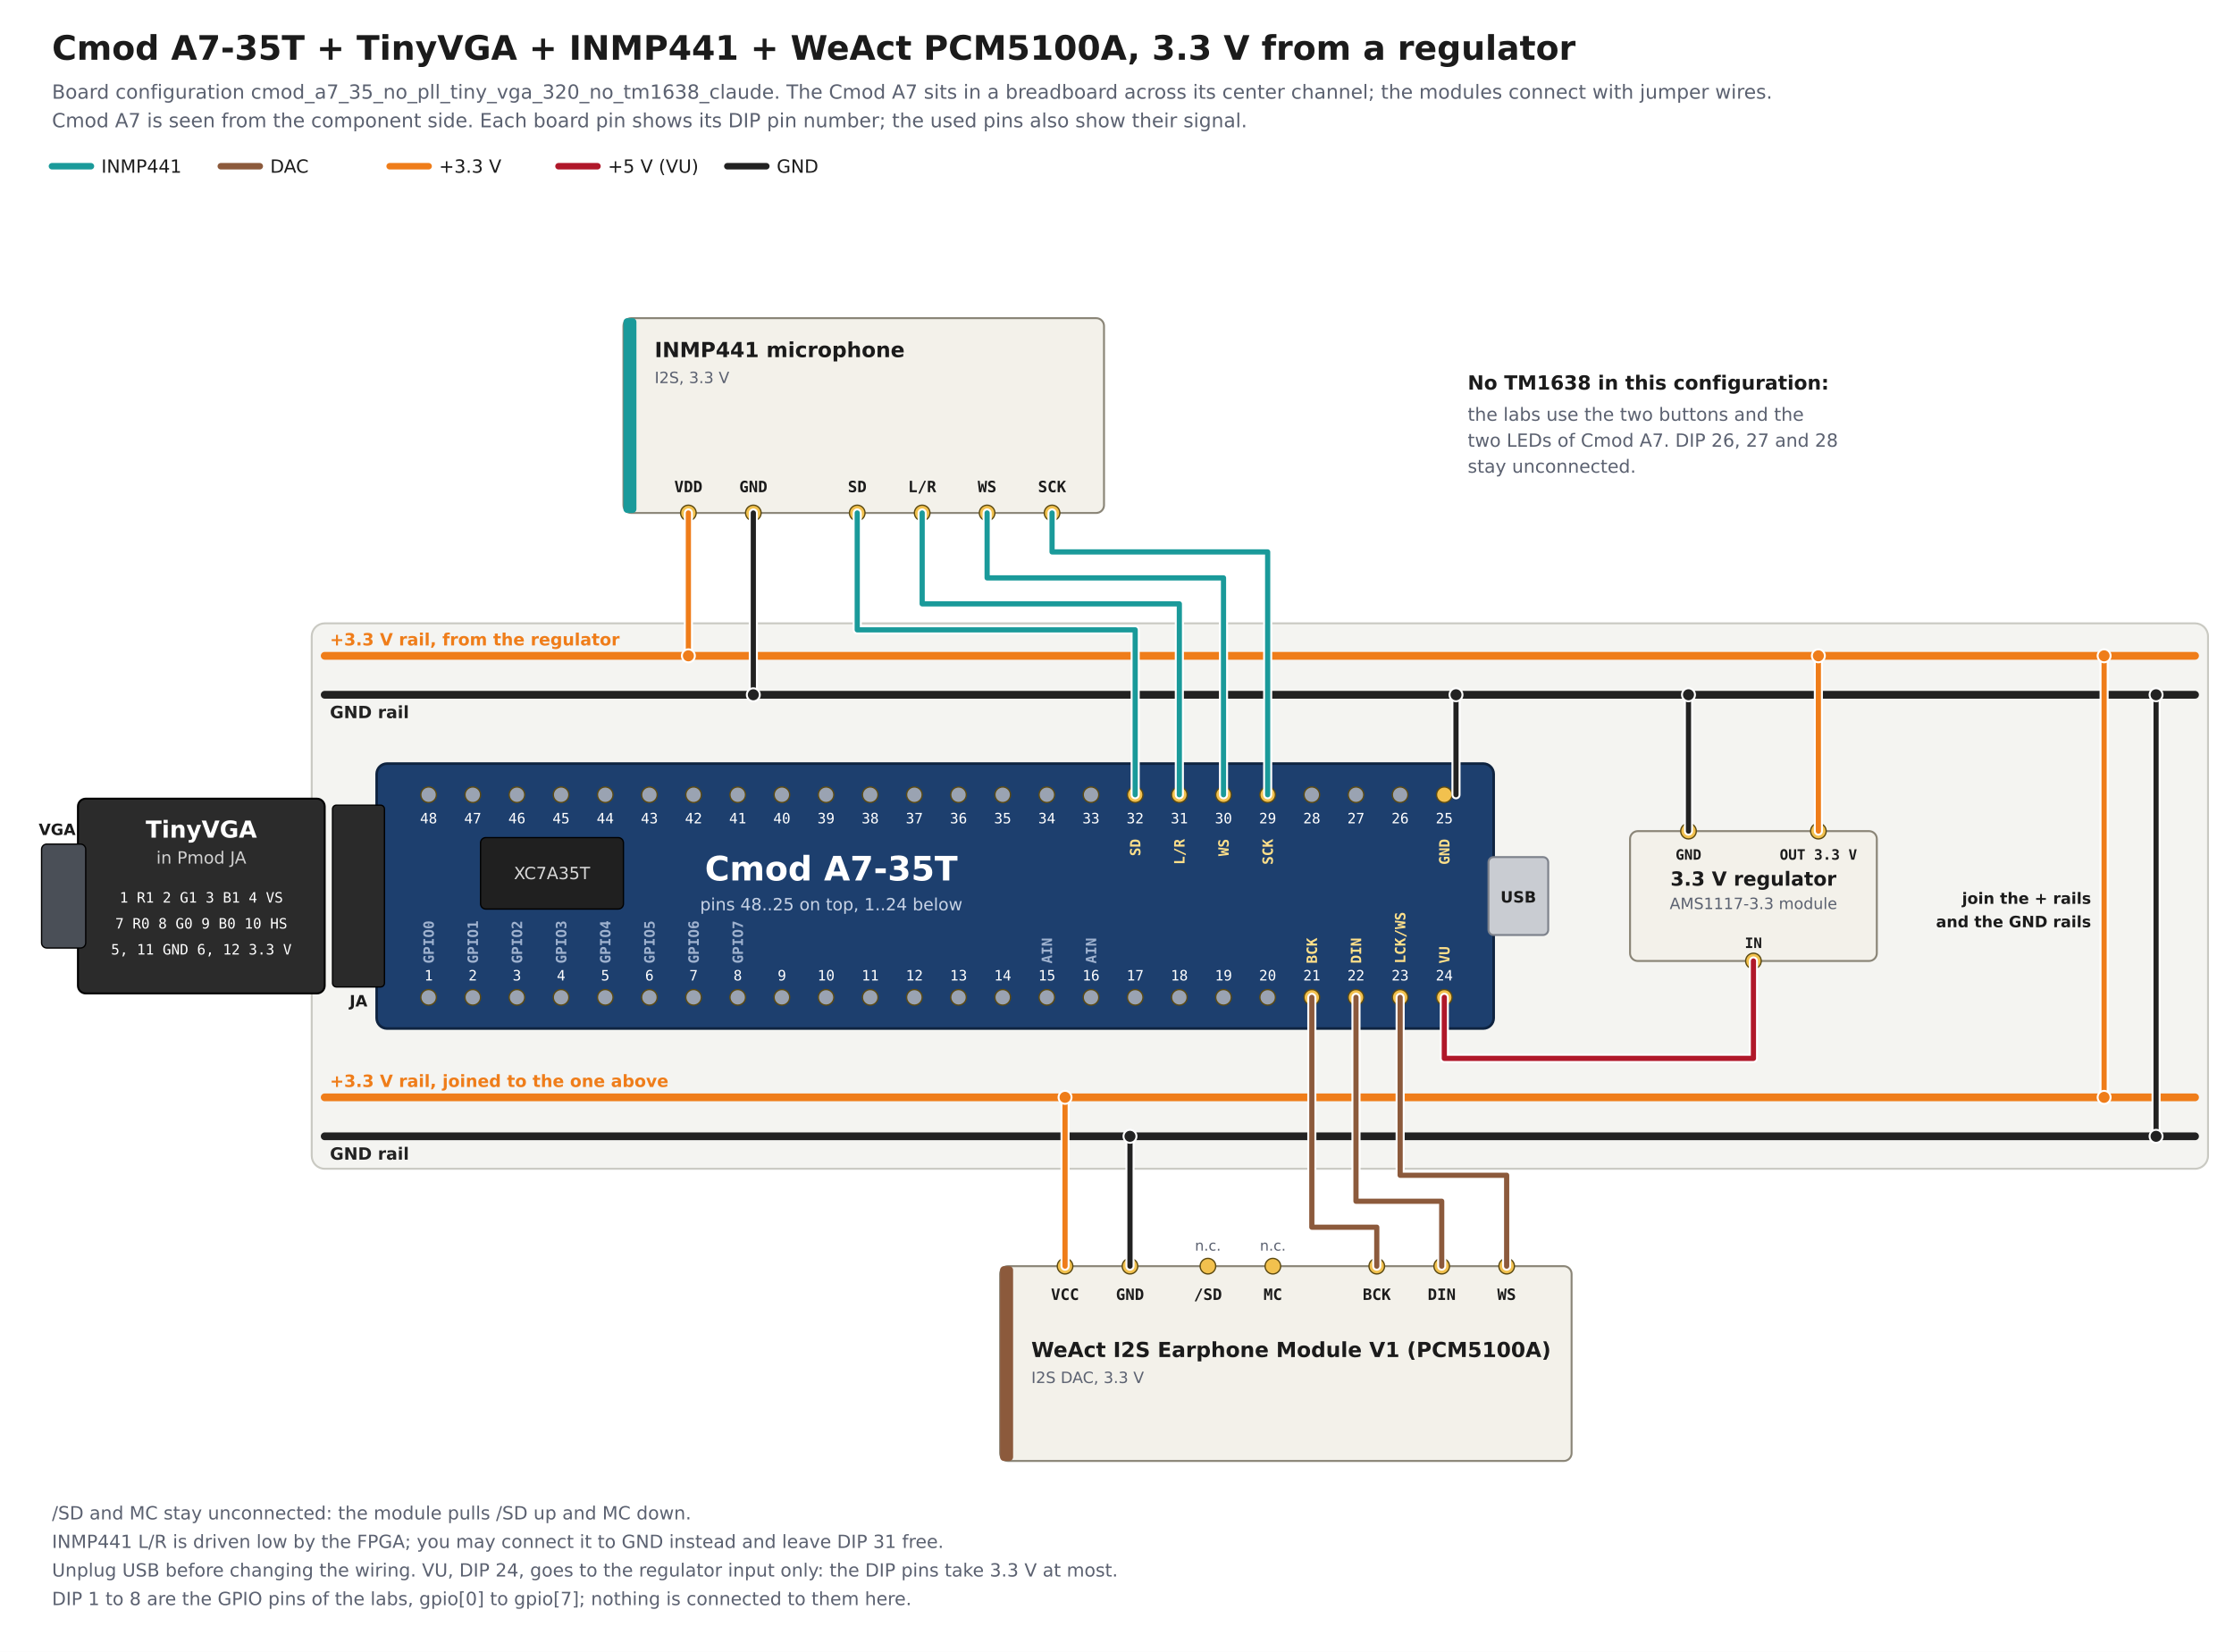
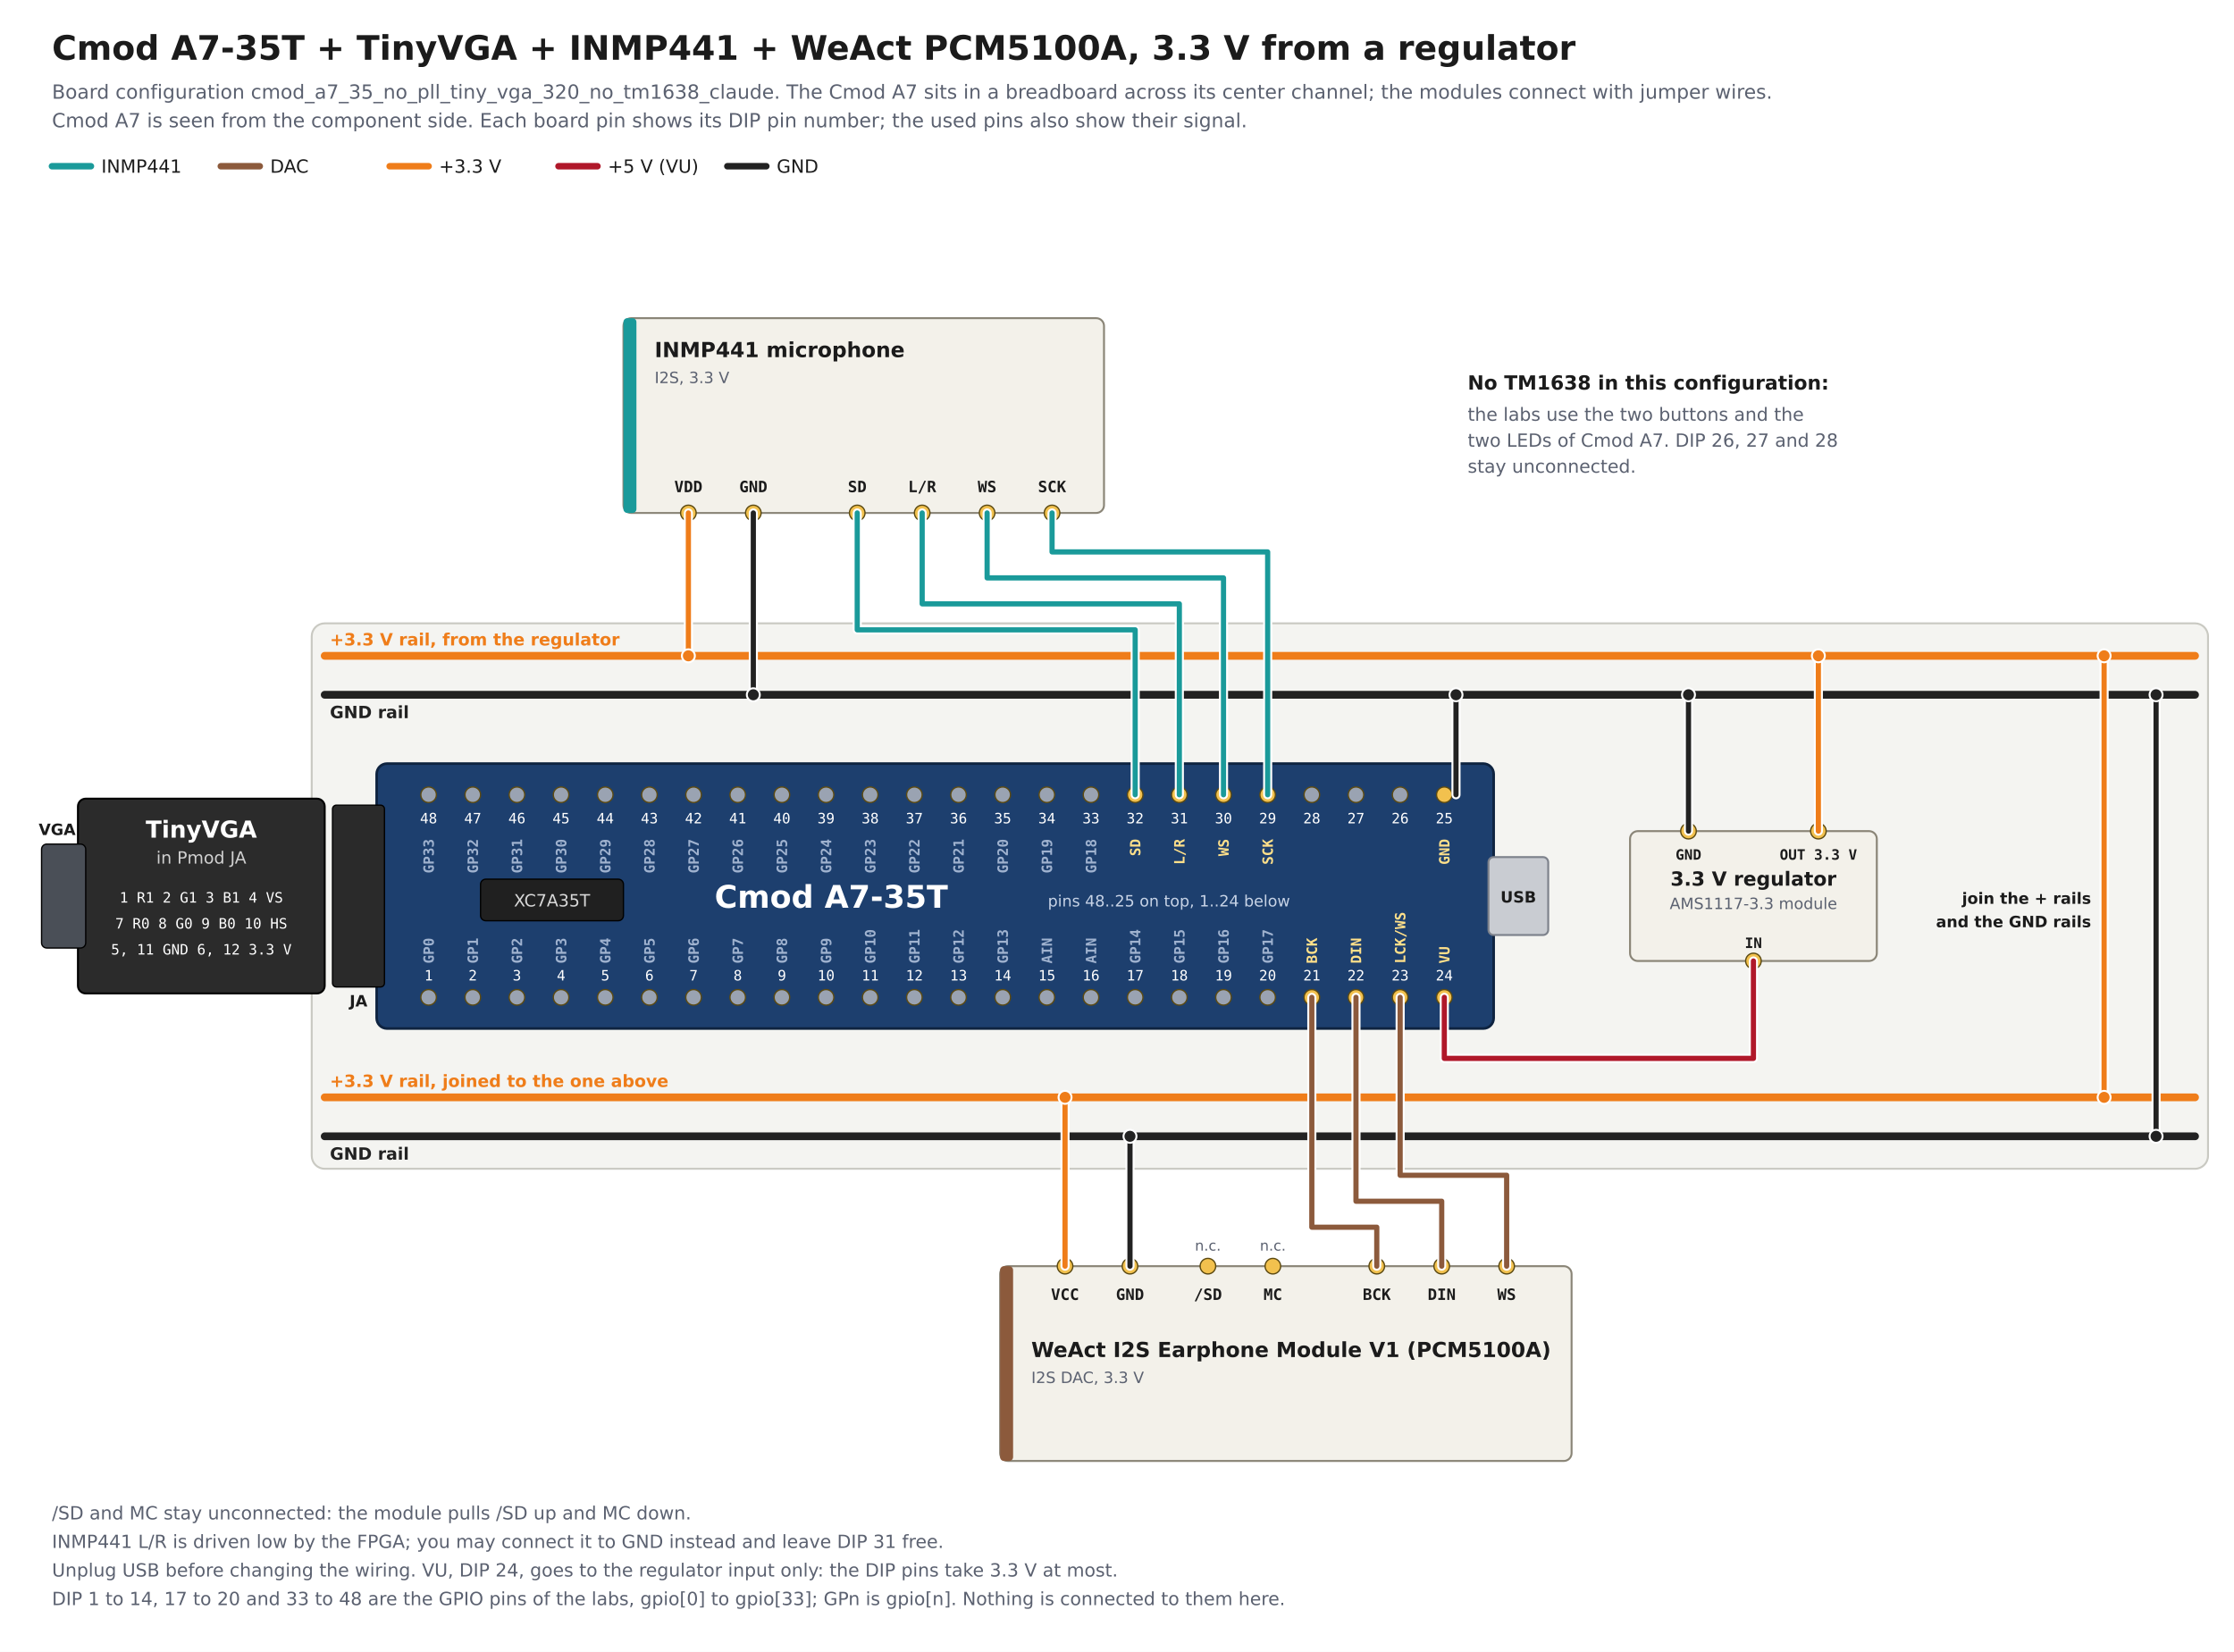
<svg xmlns="http://www.w3.org/2000/svg" width="1720" height="1272" viewBox="0 0 1720 1272">
  <rect width="1720" height="1272" fill="#ffffff" />
  <text x="40" y="46" font-family="DejaVu Sans, Liberation Sans, Arial, sans-serif" font-size="26" font-weight="bold" fill="#1b1b1b" text-anchor="start">Cmod A7-35T + TinyVGA + INMP441 + WeAct PCM5100A, 3.3 V from a regulator</text>
  <text x="40" y="76" font-family="DejaVu Sans, Liberation Sans, Arial, sans-serif" font-size="15" font-weight="normal" fill="#5b6170" text-anchor="start">Board configuration cmod_a7_35_no_pll_tiny_vga_320_no_tm1638_claude. The Cmod A7 sits in a breadboard across its center channel; the modules connect with jumper wires.</text>
  <text x="40" y="98" font-family="DejaVu Sans, Liberation Sans, Arial, sans-serif" font-size="15" font-weight="normal" fill="#5b6170" text-anchor="start">Cmod A7 is seen from the component side. Each board pin shows its DIP pin number; the used pins also show their signal.</text>
  <line x1="40" y1="128" x2="70" y2="128" stroke="#1a9a9a" stroke-width="5" stroke-linecap="round" />
  <text x="78" y="133" font-family="DejaVu Sans, Liberation Sans, Arial, sans-serif" font-size="14" font-weight="normal" fill="#1b1b1b" text-anchor="start">INMP441</text>
  <line x1="170" y1="128" x2="200" y2="128" stroke="#8c5a3c" stroke-width="5" stroke-linecap="round" />
  <text x="208" y="133" font-family="DejaVu Sans, Liberation Sans, Arial, sans-serif" font-size="14" font-weight="normal" fill="#1b1b1b" text-anchor="start">DAC</text>
  <line x1="300" y1="128" x2="330" y2="128" stroke="#ef7d1a" stroke-width="5" stroke-linecap="round" />
  <text x="338" y="133" font-family="DejaVu Sans, Liberation Sans, Arial, sans-serif" font-size="14" font-weight="normal" fill="#1b1b1b" text-anchor="start">+3.3 V</text>
  <line x1="430" y1="128" x2="460" y2="128" stroke="#b0182a" stroke-width="5" stroke-linecap="round" />
  <text x="468" y="133" font-family="DejaVu Sans, Liberation Sans, Arial, sans-serif" font-size="14" font-weight="normal" fill="#1b1b1b" text-anchor="start">+5 V (VU)</text>
  <line x1="560" y1="128" x2="590" y2="128" stroke="#222222" stroke-width="5" stroke-linecap="round" />
  <text x="598" y="133" font-family="DejaVu Sans, Liberation Sans, Arial, sans-serif" font-size="14" font-weight="normal" fill="#1b1b1b" text-anchor="start">GND</text>
  <g transform="translate(0 0)">
    <rect x="240" y="480" width="1460" height="420" rx="10" fill="#f4f4f1" stroke="#c9c9c2" stroke-width="1.5" />
    <text x="254" y="497" font-family="DejaVu Sans, Liberation Sans, Arial, sans-serif" font-size="13" font-weight="bold" fill="#ef7d1a" text-anchor="start">+3.3 V rail, from the regulator</text>
    <text x="254" y="553" font-family="DejaVu Sans, Liberation Sans, Arial, sans-serif" font-size="13" font-weight="bold" fill="#222222" text-anchor="start">GND rail</text>
    <text x="254" y="837" font-family="DejaVu Sans, Liberation Sans, Arial, sans-serif" font-size="13" font-weight="bold" fill="#ef7d1a" text-anchor="start">+3.3 V rail, joined to the one above</text>
    <text x="254" y="893" font-family="DejaVu Sans, Liberation Sans, Arial, sans-serif" font-size="13" font-weight="bold" fill="#222222" text-anchor="start">GND rail</text>
    <line x1="250" y1="505" x2="1690" y2="505" stroke="#ef7d1a" stroke-width="6" stroke-linecap="round" />
    <line x1="250" y1="535" x2="1690" y2="535" stroke="#222222" stroke-width="6" stroke-linecap="round" />
    <line x1="250" y1="845" x2="1690" y2="845" stroke="#ef7d1a" stroke-width="6" stroke-linecap="round" />
    <line x1="250" y1="875" x2="1690" y2="875" stroke="#222222" stroke-width="6" stroke-linecap="round" />
    <rect x="290" y="588" width="860" height="204" rx="8" fill="#1d3f6e" stroke="#0e2340" stroke-width="2" />
    <rect x="1146" y="660" width="46" height="60" rx="4" fill="#c9ccd2" stroke="#7d828c" stroke-width="1.5" />
    <text x="1169" y="695" font-family="DejaVu Sans, Liberation Sans, Arial, sans-serif" font-size="12" font-weight="bold" fill="#1b1b1b" text-anchor="middle">USB</text>
-     <rect x="370" y="645" width="110" height="55" rx="4" fill="#202020" stroke="#000000" stroke-width="1" />
-     <text x="425" y="677" font-family="DejaVu Sans, Liberation Sans, Arial, sans-serif" font-size="13" font-weight="normal" fill="#d8d8d8" text-anchor="middle">XC7A35T</text>
-     <text x="640" y="678" font-family="DejaVu Sans, Liberation Sans, Arial, sans-serif" font-size="26" font-weight="bold" fill="#ffffff" text-anchor="middle">Cmod A7-35T</text>
-     <text x="640" y="701" font-family="DejaVu Sans, Liberation Sans, Arial, sans-serif" font-size="13" font-weight="normal" fill="#c7d3e6" text-anchor="middle">pins 48..25 on top, 1..24 below</text>
+     <rect x="370" y="677" width="110" height="32" rx="4" fill="#202020" stroke="#000000" stroke-width="1" />
+     <text x="425" y="698" font-family="DejaVu Sans, Liberation Sans, Arial, sans-serif" font-size="13" font-weight="normal" fill="#d8d8d8" text-anchor="middle">XC7A35T</text>
+     <text x="640" y="699" font-family="DejaVu Sans, Liberation Sans, Arial, sans-serif" font-size="24" font-weight="bold" fill="#ffffff" text-anchor="middle">Cmod A7-35T</text>
+     <text x="900" y="698" font-family="DejaVu Sans, Liberation Sans, Arial, sans-serif" font-size="12" font-weight="normal" fill="#c7d3e6" text-anchor="middle">pins 48..25 on top, 1..24 below</text>
    <circle cx="330" cy="768" r="6" fill="#9aa3b2" stroke="#5c4a12" stroke-width="1" />
    <text x="330" y="755" font-family="DejaVu Sans Mono, Liberation Mono, monospace" font-size="11" font-weight="normal" fill="#ffffff" text-anchor="middle">1</text>
-     <text x="334" y="742" font-family="DejaVu Sans Mono, Liberation Mono, monospace" font-size="11" font-weight="bold" fill="#9fb2cf" text-anchor="start" transform="rotate(-90 334 742)">GPIO0</text>
+     <text x="334" y="742" font-family="DejaVu Sans Mono, Liberation Mono, monospace" font-size="11" font-weight="bold" fill="#9fb2cf" text-anchor="start" transform="rotate(-90 334 742)">GP0</text>
    <circle cx="364" cy="768" r="6" fill="#9aa3b2" stroke="#5c4a12" stroke-width="1" />
    <text x="364" y="755" font-family="DejaVu Sans Mono, Liberation Mono, monospace" font-size="11" font-weight="normal" fill="#ffffff" text-anchor="middle">2</text>
-     <text x="368" y="742" font-family="DejaVu Sans Mono, Liberation Mono, monospace" font-size="11" font-weight="bold" fill="#9fb2cf" text-anchor="start" transform="rotate(-90 368 742)">GPIO1</text>
+     <text x="368" y="742" font-family="DejaVu Sans Mono, Liberation Mono, monospace" font-size="11" font-weight="bold" fill="#9fb2cf" text-anchor="start" transform="rotate(-90 368 742)">GP1</text>
    <circle cx="398" cy="768" r="6" fill="#9aa3b2" stroke="#5c4a12" stroke-width="1" />
    <text x="398" y="755" font-family="DejaVu Sans Mono, Liberation Mono, monospace" font-size="11" font-weight="normal" fill="#ffffff" text-anchor="middle">3</text>
-     <text x="402" y="742" font-family="DejaVu Sans Mono, Liberation Mono, monospace" font-size="11" font-weight="bold" fill="#9fb2cf" text-anchor="start" transform="rotate(-90 402 742)">GPIO2</text>
+     <text x="402" y="742" font-family="DejaVu Sans Mono, Liberation Mono, monospace" font-size="11" font-weight="bold" fill="#9fb2cf" text-anchor="start" transform="rotate(-90 402 742)">GP2</text>
    <circle cx="432" cy="768" r="6" fill="#9aa3b2" stroke="#5c4a12" stroke-width="1" />
    <text x="432" y="755" font-family="DejaVu Sans Mono, Liberation Mono, monospace" font-size="11" font-weight="normal" fill="#ffffff" text-anchor="middle">4</text>
-     <text x="436" y="742" font-family="DejaVu Sans Mono, Liberation Mono, monospace" font-size="11" font-weight="bold" fill="#9fb2cf" text-anchor="start" transform="rotate(-90 436 742)">GPIO3</text>
+     <text x="436" y="742" font-family="DejaVu Sans Mono, Liberation Mono, monospace" font-size="11" font-weight="bold" fill="#9fb2cf" text-anchor="start" transform="rotate(-90 436 742)">GP3</text>
    <circle cx="466" cy="768" r="6" fill="#9aa3b2" stroke="#5c4a12" stroke-width="1" />
    <text x="466" y="755" font-family="DejaVu Sans Mono, Liberation Mono, monospace" font-size="11" font-weight="normal" fill="#ffffff" text-anchor="middle">5</text>
-     <text x="470" y="742" font-family="DejaVu Sans Mono, Liberation Mono, monospace" font-size="11" font-weight="bold" fill="#9fb2cf" text-anchor="start" transform="rotate(-90 470 742)">GPIO4</text>
+     <text x="470" y="742" font-family="DejaVu Sans Mono, Liberation Mono, monospace" font-size="11" font-weight="bold" fill="#9fb2cf" text-anchor="start" transform="rotate(-90 470 742)">GP4</text>
    <circle cx="500" cy="768" r="6" fill="#9aa3b2" stroke="#5c4a12" stroke-width="1" />
    <text x="500" y="755" font-family="DejaVu Sans Mono, Liberation Mono, monospace" font-size="11" font-weight="normal" fill="#ffffff" text-anchor="middle">6</text>
-     <text x="504" y="742" font-family="DejaVu Sans Mono, Liberation Mono, monospace" font-size="11" font-weight="bold" fill="#9fb2cf" text-anchor="start" transform="rotate(-90 504 742)">GPIO5</text>
+     <text x="504" y="742" font-family="DejaVu Sans Mono, Liberation Mono, monospace" font-size="11" font-weight="bold" fill="#9fb2cf" text-anchor="start" transform="rotate(-90 504 742)">GP5</text>
    <circle cx="534" cy="768" r="6" fill="#9aa3b2" stroke="#5c4a12" stroke-width="1" />
    <text x="534" y="755" font-family="DejaVu Sans Mono, Liberation Mono, monospace" font-size="11" font-weight="normal" fill="#ffffff" text-anchor="middle">7</text>
-     <text x="538" y="742" font-family="DejaVu Sans Mono, Liberation Mono, monospace" font-size="11" font-weight="bold" fill="#9fb2cf" text-anchor="start" transform="rotate(-90 538 742)">GPIO6</text>
+     <text x="538" y="742" font-family="DejaVu Sans Mono, Liberation Mono, monospace" font-size="11" font-weight="bold" fill="#9fb2cf" text-anchor="start" transform="rotate(-90 538 742)">GP6</text>
    <circle cx="568" cy="768" r="6" fill="#9aa3b2" stroke="#5c4a12" stroke-width="1" />
    <text x="568" y="755" font-family="DejaVu Sans Mono, Liberation Mono, monospace" font-size="11" font-weight="normal" fill="#ffffff" text-anchor="middle">8</text>
-     <text x="572" y="742" font-family="DejaVu Sans Mono, Liberation Mono, monospace" font-size="11" font-weight="bold" fill="#9fb2cf" text-anchor="start" transform="rotate(-90 572 742)">GPIO7</text>
+     <text x="572" y="742" font-family="DejaVu Sans Mono, Liberation Mono, monospace" font-size="11" font-weight="bold" fill="#9fb2cf" text-anchor="start" transform="rotate(-90 572 742)">GP7</text>
    <circle cx="602" cy="768" r="6" fill="#9aa3b2" stroke="#5c4a12" stroke-width="1" />
    <text x="602" y="755" font-family="DejaVu Sans Mono, Liberation Mono, monospace" font-size="11" font-weight="normal" fill="#ffffff" text-anchor="middle">9</text>
+     <text x="606" y="742" font-family="DejaVu Sans Mono, Liberation Mono, monospace" font-size="11" font-weight="bold" fill="#9fb2cf" text-anchor="start" transform="rotate(-90 606 742)">GP8</text>
    <circle cx="636" cy="768" r="6" fill="#9aa3b2" stroke="#5c4a12" stroke-width="1" />
    <text x="636" y="755" font-family="DejaVu Sans Mono, Liberation Mono, monospace" font-size="11" font-weight="normal" fill="#ffffff" text-anchor="middle">10</text>
+     <text x="640" y="742" font-family="DejaVu Sans Mono, Liberation Mono, monospace" font-size="11" font-weight="bold" fill="#9fb2cf" text-anchor="start" transform="rotate(-90 640 742)">GP9</text>
    <circle cx="670" cy="768" r="6" fill="#9aa3b2" stroke="#5c4a12" stroke-width="1" />
    <text x="670" y="755" font-family="DejaVu Sans Mono, Liberation Mono, monospace" font-size="11" font-weight="normal" fill="#ffffff" text-anchor="middle">11</text>
+     <text x="674" y="742" font-family="DejaVu Sans Mono, Liberation Mono, monospace" font-size="11" font-weight="bold" fill="#9fb2cf" text-anchor="start" transform="rotate(-90 674 742)">GP10</text>
    <circle cx="704" cy="768" r="6" fill="#9aa3b2" stroke="#5c4a12" stroke-width="1" />
    <text x="704" y="755" font-family="DejaVu Sans Mono, Liberation Mono, monospace" font-size="11" font-weight="normal" fill="#ffffff" text-anchor="middle">12</text>
+     <text x="708" y="742" font-family="DejaVu Sans Mono, Liberation Mono, monospace" font-size="11" font-weight="bold" fill="#9fb2cf" text-anchor="start" transform="rotate(-90 708 742)">GP11</text>
    <circle cx="738" cy="768" r="6" fill="#9aa3b2" stroke="#5c4a12" stroke-width="1" />
    <text x="738" y="755" font-family="DejaVu Sans Mono, Liberation Mono, monospace" font-size="11" font-weight="normal" fill="#ffffff" text-anchor="middle">13</text>
+     <text x="742" y="742" font-family="DejaVu Sans Mono, Liberation Mono, monospace" font-size="11" font-weight="bold" fill="#9fb2cf" text-anchor="start" transform="rotate(-90 742 742)">GP12</text>
    <circle cx="772" cy="768" r="6" fill="#9aa3b2" stroke="#5c4a12" stroke-width="1" />
    <text x="772" y="755" font-family="DejaVu Sans Mono, Liberation Mono, monospace" font-size="11" font-weight="normal" fill="#ffffff" text-anchor="middle">14</text>
+     <text x="776" y="742" font-family="DejaVu Sans Mono, Liberation Mono, monospace" font-size="11" font-weight="bold" fill="#9fb2cf" text-anchor="start" transform="rotate(-90 776 742)">GP13</text>
    <circle cx="806" cy="768" r="6" fill="#9aa3b2" stroke="#5c4a12" stroke-width="1" />
    <text x="806" y="755" font-family="DejaVu Sans Mono, Liberation Mono, monospace" font-size="11" font-weight="normal" fill="#ffffff" text-anchor="middle">15</text>
    <text x="810" y="742" font-family="DejaVu Sans Mono, Liberation Mono, monospace" font-size="11" font-weight="bold" fill="#9fb2cf" text-anchor="start" transform="rotate(-90 810 742)">AIN</text>
    <circle cx="840" cy="768" r="6" fill="#9aa3b2" stroke="#5c4a12" stroke-width="1" />
    <text x="840" y="755" font-family="DejaVu Sans Mono, Liberation Mono, monospace" font-size="11" font-weight="normal" fill="#ffffff" text-anchor="middle">16</text>
    <text x="844" y="742" font-family="DejaVu Sans Mono, Liberation Mono, monospace" font-size="11" font-weight="bold" fill="#9fb2cf" text-anchor="start" transform="rotate(-90 844 742)">AIN</text>
    <circle cx="874" cy="768" r="6" fill="#9aa3b2" stroke="#5c4a12" stroke-width="1" />
    <text x="874" y="755" font-family="DejaVu Sans Mono, Liberation Mono, monospace" font-size="11" font-weight="normal" fill="#ffffff" text-anchor="middle">17</text>
+     <text x="878" y="742" font-family="DejaVu Sans Mono, Liberation Mono, monospace" font-size="11" font-weight="bold" fill="#9fb2cf" text-anchor="start" transform="rotate(-90 878 742)">GP14</text>
    <circle cx="908" cy="768" r="6" fill="#9aa3b2" stroke="#5c4a12" stroke-width="1" />
    <text x="908" y="755" font-family="DejaVu Sans Mono, Liberation Mono, monospace" font-size="11" font-weight="normal" fill="#ffffff" text-anchor="middle">18</text>
+     <text x="912" y="742" font-family="DejaVu Sans Mono, Liberation Mono, monospace" font-size="11" font-weight="bold" fill="#9fb2cf" text-anchor="start" transform="rotate(-90 912 742)">GP15</text>
    <circle cx="942" cy="768" r="6" fill="#9aa3b2" stroke="#5c4a12" stroke-width="1" />
    <text x="942" y="755" font-family="DejaVu Sans Mono, Liberation Mono, monospace" font-size="11" font-weight="normal" fill="#ffffff" text-anchor="middle">19</text>
+     <text x="946" y="742" font-family="DejaVu Sans Mono, Liberation Mono, monospace" font-size="11" font-weight="bold" fill="#9fb2cf" text-anchor="start" transform="rotate(-90 946 742)">GP16</text>
    <circle cx="976" cy="768" r="6" fill="#9aa3b2" stroke="#5c4a12" stroke-width="1" />
    <text x="976" y="755" font-family="DejaVu Sans Mono, Liberation Mono, monospace" font-size="11" font-weight="normal" fill="#ffffff" text-anchor="middle">20</text>
+     <text x="980" y="742" font-family="DejaVu Sans Mono, Liberation Mono, monospace" font-size="11" font-weight="bold" fill="#9fb2cf" text-anchor="start" transform="rotate(-90 980 742)">GP17</text>
    <circle cx="1010" cy="768" r="6" fill="#f2c14e" stroke="#5c4a12" stroke-width="1" />
    <text x="1010" y="755" font-family="DejaVu Sans Mono, Liberation Mono, monospace" font-size="11" font-weight="normal" fill="#ffffff" text-anchor="middle">21</text>
    <text x="1014" y="742" font-family="DejaVu Sans Mono, Liberation Mono, monospace" font-size="11" font-weight="bold" fill="#ffe08a" text-anchor="start" transform="rotate(-90 1014 742)">BCK</text>
    <circle cx="1044" cy="768" r="6" fill="#f2c14e" stroke="#5c4a12" stroke-width="1" />
    <text x="1044" y="755" font-family="DejaVu Sans Mono, Liberation Mono, monospace" font-size="11" font-weight="normal" fill="#ffffff" text-anchor="middle">22</text>
    <text x="1048" y="742" font-family="DejaVu Sans Mono, Liberation Mono, monospace" font-size="11" font-weight="bold" fill="#ffe08a" text-anchor="start" transform="rotate(-90 1048 742)">DIN</text>
    <circle cx="1078" cy="768" r="6" fill="#f2c14e" stroke="#5c4a12" stroke-width="1" />
    <text x="1078" y="755" font-family="DejaVu Sans Mono, Liberation Mono, monospace" font-size="11" font-weight="normal" fill="#ffffff" text-anchor="middle">23</text>
    <text x="1082" y="742" font-family="DejaVu Sans Mono, Liberation Mono, monospace" font-size="11" font-weight="bold" fill="#ffe08a" text-anchor="start" transform="rotate(-90 1082 742)">LCK/WS</text>
    <circle cx="1112" cy="768" r="6" fill="#f2c14e" stroke="#5c4a12" stroke-width="1" />
    <text x="1112" y="755" font-family="DejaVu Sans Mono, Liberation Mono, monospace" font-size="11" font-weight="normal" fill="#ffffff" text-anchor="middle">24</text>
    <text x="1116" y="742" font-family="DejaVu Sans Mono, Liberation Mono, monospace" font-size="11" font-weight="bold" fill="#ffe08a" text-anchor="start" transform="rotate(-90 1116 742)">VU</text>
    <circle cx="1112" cy="612" r="6" fill="#f2c14e" stroke="#5c4a12" stroke-width="1" />
    <text x="1112" y="634" font-family="DejaVu Sans Mono, Liberation Mono, monospace" font-size="11" font-weight="normal" fill="#ffffff" text-anchor="middle">25</text>
    <text x="1116" y="646" font-family="DejaVu Sans Mono, Liberation Mono, monospace" font-size="11" font-weight="bold" fill="#ffe08a" text-anchor="end" transform="rotate(-90 1116 646)">GND</text>
    <circle cx="1078" cy="612" r="6" fill="#9aa3b2" stroke="#5c4a12" stroke-width="1" />
    <text x="1078" y="634" font-family="DejaVu Sans Mono, Liberation Mono, monospace" font-size="11" font-weight="normal" fill="#ffffff" text-anchor="middle">26</text>
    <circle cx="1044" cy="612" r="6" fill="#9aa3b2" stroke="#5c4a12" stroke-width="1" />
    <text x="1044" y="634" font-family="DejaVu Sans Mono, Liberation Mono, monospace" font-size="11" font-weight="normal" fill="#ffffff" text-anchor="middle">27</text>
    <circle cx="1010" cy="612" r="6" fill="#9aa3b2" stroke="#5c4a12" stroke-width="1" />
    <text x="1010" y="634" font-family="DejaVu Sans Mono, Liberation Mono, monospace" font-size="11" font-weight="normal" fill="#ffffff" text-anchor="middle">28</text>
    <circle cx="976" cy="612" r="6" fill="#f2c14e" stroke="#5c4a12" stroke-width="1" />
    <text x="976" y="634" font-family="DejaVu Sans Mono, Liberation Mono, monospace" font-size="11" font-weight="normal" fill="#ffffff" text-anchor="middle">29</text>
    <text x="980" y="646" font-family="DejaVu Sans Mono, Liberation Mono, monospace" font-size="11" font-weight="bold" fill="#ffe08a" text-anchor="end" transform="rotate(-90 980 646)">SCK</text>
    <circle cx="942" cy="612" r="6" fill="#f2c14e" stroke="#5c4a12" stroke-width="1" />
    <text x="942" y="634" font-family="DejaVu Sans Mono, Liberation Mono, monospace" font-size="11" font-weight="normal" fill="#ffffff" text-anchor="middle">30</text>
    <text x="946" y="646" font-family="DejaVu Sans Mono, Liberation Mono, monospace" font-size="11" font-weight="bold" fill="#ffe08a" text-anchor="end" transform="rotate(-90 946 646)">WS</text>
    <circle cx="908" cy="612" r="6" fill="#f2c14e" stroke="#5c4a12" stroke-width="1" />
    <text x="908" y="634" font-family="DejaVu Sans Mono, Liberation Mono, monospace" font-size="11" font-weight="normal" fill="#ffffff" text-anchor="middle">31</text>
    <text x="912" y="646" font-family="DejaVu Sans Mono, Liberation Mono, monospace" font-size="11" font-weight="bold" fill="#ffe08a" text-anchor="end" transform="rotate(-90 912 646)">L/R</text>
    <circle cx="874" cy="612" r="6" fill="#f2c14e" stroke="#5c4a12" stroke-width="1" />
    <text x="874" y="634" font-family="DejaVu Sans Mono, Liberation Mono, monospace" font-size="11" font-weight="normal" fill="#ffffff" text-anchor="middle">32</text>
    <text x="878" y="646" font-family="DejaVu Sans Mono, Liberation Mono, monospace" font-size="11" font-weight="bold" fill="#ffe08a" text-anchor="end" transform="rotate(-90 878 646)">SD</text>
    <circle cx="840" cy="612" r="6" fill="#9aa3b2" stroke="#5c4a12" stroke-width="1" />
    <text x="840" y="634" font-family="DejaVu Sans Mono, Liberation Mono, monospace" font-size="11" font-weight="normal" fill="#ffffff" text-anchor="middle">33</text>
+     <text x="844" y="646" font-family="DejaVu Sans Mono, Liberation Mono, monospace" font-size="11" font-weight="bold" fill="#9fb2cf" text-anchor="end" transform="rotate(-90 844 646)">GP18</text>
    <circle cx="806" cy="612" r="6" fill="#9aa3b2" stroke="#5c4a12" stroke-width="1" />
    <text x="806" y="634" font-family="DejaVu Sans Mono, Liberation Mono, monospace" font-size="11" font-weight="normal" fill="#ffffff" text-anchor="middle">34</text>
+     <text x="810" y="646" font-family="DejaVu Sans Mono, Liberation Mono, monospace" font-size="11" font-weight="bold" fill="#9fb2cf" text-anchor="end" transform="rotate(-90 810 646)">GP19</text>
    <circle cx="772" cy="612" r="6" fill="#9aa3b2" stroke="#5c4a12" stroke-width="1" />
    <text x="772" y="634" font-family="DejaVu Sans Mono, Liberation Mono, monospace" font-size="11" font-weight="normal" fill="#ffffff" text-anchor="middle">35</text>
+     <text x="776" y="646" font-family="DejaVu Sans Mono, Liberation Mono, monospace" font-size="11" font-weight="bold" fill="#9fb2cf" text-anchor="end" transform="rotate(-90 776 646)">GP20</text>
    <circle cx="738" cy="612" r="6" fill="#9aa3b2" stroke="#5c4a12" stroke-width="1" />
    <text x="738" y="634" font-family="DejaVu Sans Mono, Liberation Mono, monospace" font-size="11" font-weight="normal" fill="#ffffff" text-anchor="middle">36</text>
+     <text x="742" y="646" font-family="DejaVu Sans Mono, Liberation Mono, monospace" font-size="11" font-weight="bold" fill="#9fb2cf" text-anchor="end" transform="rotate(-90 742 646)">GP21</text>
    <circle cx="704" cy="612" r="6" fill="#9aa3b2" stroke="#5c4a12" stroke-width="1" />
    <text x="704" y="634" font-family="DejaVu Sans Mono, Liberation Mono, monospace" font-size="11" font-weight="normal" fill="#ffffff" text-anchor="middle">37</text>
+     <text x="708" y="646" font-family="DejaVu Sans Mono, Liberation Mono, monospace" font-size="11" font-weight="bold" fill="#9fb2cf" text-anchor="end" transform="rotate(-90 708 646)">GP22</text>
    <circle cx="670" cy="612" r="6" fill="#9aa3b2" stroke="#5c4a12" stroke-width="1" />
    <text x="670" y="634" font-family="DejaVu Sans Mono, Liberation Mono, monospace" font-size="11" font-weight="normal" fill="#ffffff" text-anchor="middle">38</text>
+     <text x="674" y="646" font-family="DejaVu Sans Mono, Liberation Mono, monospace" font-size="11" font-weight="bold" fill="#9fb2cf" text-anchor="end" transform="rotate(-90 674 646)">GP23</text>
    <circle cx="636" cy="612" r="6" fill="#9aa3b2" stroke="#5c4a12" stroke-width="1" />
    <text x="636" y="634" font-family="DejaVu Sans Mono, Liberation Mono, monospace" font-size="11" font-weight="normal" fill="#ffffff" text-anchor="middle">39</text>
+     <text x="640" y="646" font-family="DejaVu Sans Mono, Liberation Mono, monospace" font-size="11" font-weight="bold" fill="#9fb2cf" text-anchor="end" transform="rotate(-90 640 646)">GP24</text>
    <circle cx="602" cy="612" r="6" fill="#9aa3b2" stroke="#5c4a12" stroke-width="1" />
    <text x="602" y="634" font-family="DejaVu Sans Mono, Liberation Mono, monospace" font-size="11" font-weight="normal" fill="#ffffff" text-anchor="middle">40</text>
+     <text x="606" y="646" font-family="DejaVu Sans Mono, Liberation Mono, monospace" font-size="11" font-weight="bold" fill="#9fb2cf" text-anchor="end" transform="rotate(-90 606 646)">GP25</text>
    <circle cx="568" cy="612" r="6" fill="#9aa3b2" stroke="#5c4a12" stroke-width="1" />
    <text x="568" y="634" font-family="DejaVu Sans Mono, Liberation Mono, monospace" font-size="11" font-weight="normal" fill="#ffffff" text-anchor="middle">41</text>
+     <text x="572" y="646" font-family="DejaVu Sans Mono, Liberation Mono, monospace" font-size="11" font-weight="bold" fill="#9fb2cf" text-anchor="end" transform="rotate(-90 572 646)">GP26</text>
    <circle cx="534" cy="612" r="6" fill="#9aa3b2" stroke="#5c4a12" stroke-width="1" />
    <text x="534" y="634" font-family="DejaVu Sans Mono, Liberation Mono, monospace" font-size="11" font-weight="normal" fill="#ffffff" text-anchor="middle">42</text>
+     <text x="538" y="646" font-family="DejaVu Sans Mono, Liberation Mono, monospace" font-size="11" font-weight="bold" fill="#9fb2cf" text-anchor="end" transform="rotate(-90 538 646)">GP27</text>
    <circle cx="500" cy="612" r="6" fill="#9aa3b2" stroke="#5c4a12" stroke-width="1" />
    <text x="500" y="634" font-family="DejaVu Sans Mono, Liberation Mono, monospace" font-size="11" font-weight="normal" fill="#ffffff" text-anchor="middle">43</text>
+     <text x="504" y="646" font-family="DejaVu Sans Mono, Liberation Mono, monospace" font-size="11" font-weight="bold" fill="#9fb2cf" text-anchor="end" transform="rotate(-90 504 646)">GP28</text>
    <circle cx="466" cy="612" r="6" fill="#9aa3b2" stroke="#5c4a12" stroke-width="1" />
    <text x="466" y="634" font-family="DejaVu Sans Mono, Liberation Mono, monospace" font-size="11" font-weight="normal" fill="#ffffff" text-anchor="middle">44</text>
+     <text x="470" y="646" font-family="DejaVu Sans Mono, Liberation Mono, monospace" font-size="11" font-weight="bold" fill="#9fb2cf" text-anchor="end" transform="rotate(-90 470 646)">GP29</text>
    <circle cx="432" cy="612" r="6" fill="#9aa3b2" stroke="#5c4a12" stroke-width="1" />
    <text x="432" y="634" font-family="DejaVu Sans Mono, Liberation Mono, monospace" font-size="11" font-weight="normal" fill="#ffffff" text-anchor="middle">45</text>
+     <text x="436" y="646" font-family="DejaVu Sans Mono, Liberation Mono, monospace" font-size="11" font-weight="bold" fill="#9fb2cf" text-anchor="end" transform="rotate(-90 436 646)">GP30</text>
    <circle cx="398" cy="612" r="6" fill="#9aa3b2" stroke="#5c4a12" stroke-width="1" />
    <text x="398" y="634" font-family="DejaVu Sans Mono, Liberation Mono, monospace" font-size="11" font-weight="normal" fill="#ffffff" text-anchor="middle">46</text>
+     <text x="402" y="646" font-family="DejaVu Sans Mono, Liberation Mono, monospace" font-size="11" font-weight="bold" fill="#9fb2cf" text-anchor="end" transform="rotate(-90 402 646)">GP31</text>
    <circle cx="364" cy="612" r="6" fill="#9aa3b2" stroke="#5c4a12" stroke-width="1" />
    <text x="364" y="634" font-family="DejaVu Sans Mono, Liberation Mono, monospace" font-size="11" font-weight="normal" fill="#ffffff" text-anchor="middle">47</text>
+     <text x="368" y="646" font-family="DejaVu Sans Mono, Liberation Mono, monospace" font-size="11" font-weight="bold" fill="#9fb2cf" text-anchor="end" transform="rotate(-90 368 646)">GP32</text>
    <circle cx="330" cy="612" r="6" fill="#9aa3b2" stroke="#5c4a12" stroke-width="1" />
    <text x="330" y="634" font-family="DejaVu Sans Mono, Liberation Mono, monospace" font-size="11" font-weight="normal" fill="#ffffff" text-anchor="middle">48</text>
+     <text x="334" y="646" font-family="DejaVu Sans Mono, Liberation Mono, monospace" font-size="11" font-weight="bold" fill="#9fb2cf" text-anchor="end" transform="rotate(-90 334 646)">GP33</text>
    <rect x="256" y="620" width="40" height="140" rx="3" fill="#2a2a2a" stroke="#000000" stroke-width="1" />
    <text x="276" y="775" font-family="DejaVu Sans, Liberation Sans, Arial, sans-serif" font-size="12" font-weight="bold" fill="#1b1b1b" text-anchor="middle">JA</text>
    <rect x="60" y="615" width="190" height="150" rx="6" fill="#2b2b2b" stroke="#000000" stroke-width="1.5" />
    <rect x="32" y="650" width="34" height="80" rx="4" fill="#4a4f57" stroke="#000000" stroke-width="1" />
    <text x="155" y="645" font-family="DejaVu Sans, Liberation Sans, Arial, sans-serif" font-size="18" font-weight="bold" fill="#ffffff" text-anchor="middle">TinyVGA</text>
    <text x="155" y="665" font-family="DejaVu Sans, Liberation Sans, Arial, sans-serif" font-size="13" font-weight="normal" fill="#d0d0d0" text-anchor="middle">in Pmod JA</text>
    <text x="155" y="695" font-family="DejaVu Sans Mono, Liberation Mono, monospace" font-size="11" font-weight="normal" fill="#ffffff" text-anchor="middle">1 R1  2 G1  3 B1  4 VS</text>
    <text x="155" y="715" font-family="DejaVu Sans Mono, Liberation Mono, monospace" font-size="11" font-weight="normal" fill="#ffffff" text-anchor="middle">7 R0  8 G0  9 B0 10 HS</text>
    <text x="155" y="735" font-family="DejaVu Sans Mono, Liberation Mono, monospace" font-size="11" font-weight="normal" fill="#ffffff" text-anchor="middle">5, 11 GND   6, 12 3.3 V</text>
    <text x="44" y="643" font-family="DejaVu Sans, Liberation Sans, Arial, sans-serif" font-size="12" font-weight="bold" fill="#1b1b1b" text-anchor="middle">VGA</text>
    <polyline points="1121,612 1121,535" fill="none" stroke="#ffffff" stroke-width="7" stroke-linejoin="round" stroke-linecap="round" />
    <polyline points="1121,612 1121,535" fill="none" stroke="#222222" stroke-width="4" stroke-linejoin="round" stroke-linecap="round" />
    <circle cx="1121" cy="535" r="5" fill="#222222" stroke="#ffffff" stroke-width="1.5" />
    <polyline points="1620,505 1620,845" fill="none" stroke="#ffffff" stroke-width="7" stroke-linejoin="round" stroke-linecap="round" />
    <polyline points="1620,505 1620,845" fill="none" stroke="#ef7d1a" stroke-width="4" stroke-linejoin="round" stroke-linecap="round" />
    <circle cx="1620" cy="505" r="5" fill="#ef7d1a" stroke="#ffffff" stroke-width="1.5" />
    <circle cx="1620" cy="845" r="5" fill="#ef7d1a" stroke="#ffffff" stroke-width="1.5" />
    <polyline points="1660,535 1660,875" fill="none" stroke="#ffffff" stroke-width="7" stroke-linejoin="round" stroke-linecap="round" />
    <polyline points="1660,535 1660,875" fill="none" stroke="#222222" stroke-width="4" stroke-linejoin="round" stroke-linecap="round" />
    <circle cx="1660" cy="535" r="5" fill="#222222" stroke="#ffffff" stroke-width="1.5" />
    <circle cx="1660" cy="875" r="5" fill="#222222" stroke="#ffffff" stroke-width="1.5" />
    <text x="1610" y="696" font-family="DejaVu Sans, Liberation Sans, Arial, sans-serif" font-size="12" font-weight="bold" fill="#1b1b1b" text-anchor="end">join the + rails</text>
    <text x="1610" y="714" font-family="DejaVu Sans, Liberation Sans, Arial, sans-serif" font-size="12" font-weight="bold" fill="#1b1b1b" text-anchor="end">and the GND rails</text>
    <rect x="1255" y="640" width="190" height="100" rx="6" fill="#f3f1ea" stroke="#8a8577" stroke-width="1.5" />
    <text x="1350.0" y="682" font-family="DejaVu Sans, Liberation Sans, Arial, sans-serif" font-size="15" font-weight="bold" fill="#1b1b1b" text-anchor="middle">3.3 V regulator</text>
    <text x="1350.0" y="700" font-family="DejaVu Sans, Liberation Sans, Arial, sans-serif" font-size="12" font-weight="normal" fill="#5b6170" text-anchor="middle">AMS1117-3.3 module</text>
    <circle cx="1300" cy="640" r="6" fill="#f2c14e" stroke="#5c4a12" stroke-width="1" />
    <text x="1300" y="662" font-family="DejaVu Sans Mono, Liberation Mono, monospace" font-size="11" font-weight="bold" fill="#1b1b1b" text-anchor="middle">GND</text>
    <circle cx="1400" cy="640" r="6" fill="#f2c14e" stroke="#5c4a12" stroke-width="1" />
    <text x="1400" y="662" font-family="DejaVu Sans Mono, Liberation Mono, monospace" font-size="11" font-weight="bold" fill="#1b1b1b" text-anchor="middle">OUT 3.3 V</text>
    <circle cx="1350" cy="740" r="6" fill="#f2c14e" stroke="#5c4a12" stroke-width="1" />
    <text x="1350" y="730" font-family="DejaVu Sans Mono, Liberation Mono, monospace" font-size="11" font-weight="bold" fill="#1b1b1b" text-anchor="middle">IN</text>
    <polyline points="1300,640 1300,535" fill="none" stroke="#ffffff" stroke-width="7" stroke-linejoin="round" stroke-linecap="round" />
    <polyline points="1300,640 1300,535" fill="none" stroke="#222222" stroke-width="4" stroke-linejoin="round" stroke-linecap="round" />
    <circle cx="1300" cy="535" r="5" fill="#222222" stroke="#ffffff" stroke-width="1.5" />
    <polyline points="1400,640 1400,505" fill="none" stroke="#ffffff" stroke-width="7" stroke-linejoin="round" stroke-linecap="round" />
    <polyline points="1400,640 1400,505" fill="none" stroke="#ef7d1a" stroke-width="4" stroke-linejoin="round" stroke-linecap="round" />
    <circle cx="1400" cy="505" r="5" fill="#ef7d1a" stroke="#ffffff" stroke-width="1.5" />
    <polyline points="1112,768 1112,815 1350,815 1350,740" fill="none" stroke="#ffffff" stroke-width="7" stroke-linejoin="round" stroke-linecap="round" />
    <polyline points="1112,768 1112,815 1350,815 1350,740" fill="none" stroke="#b0182a" stroke-width="4" stroke-linejoin="round" stroke-linecap="round" />
    <rect x="480" y="245" width="370" height="150" rx="6" fill="#f3f1ea" stroke="#8a8577" stroke-width="1.5" />
    <rect x="480" y="245" width="10" height="150" rx="3" fill="#1a9a9a" stroke="none" stroke-width="1" />
    <text x="504" y="275" font-family="DejaVu Sans, Liberation Sans, Arial, sans-serif" font-size="16" font-weight="bold" fill="#1b1b1b" text-anchor="start">INMP441 microphone</text>
    <text x="504" y="295" font-family="DejaVu Sans, Liberation Sans, Arial, sans-serif" font-size="12" font-weight="normal" fill="#5b6170" text-anchor="start">I2S, 3.3 V</text>
    <circle cx="530" cy="395" r="6" fill="#f2c14e" stroke="#5c4a12" stroke-width="1" />
    <text x="530" y="379" font-family="DejaVu Sans Mono, Liberation Mono, monospace" font-size="12" font-weight="bold" fill="#1b1b1b" text-anchor="middle">VDD</text>
    <circle cx="580" cy="395" r="6" fill="#f2c14e" stroke="#5c4a12" stroke-width="1" />
    <text x="580" y="379" font-family="DejaVu Sans Mono, Liberation Mono, monospace" font-size="12" font-weight="bold" fill="#1b1b1b" text-anchor="middle">GND</text>
    <circle cx="660" cy="395" r="6" fill="#f2c14e" stroke="#5c4a12" stroke-width="1" />
    <text x="660" y="379" font-family="DejaVu Sans Mono, Liberation Mono, monospace" font-size="12" font-weight="bold" fill="#1b1b1b" text-anchor="middle">SD</text>
    <circle cx="710" cy="395" r="6" fill="#f2c14e" stroke="#5c4a12" stroke-width="1" />
    <text x="710" y="379" font-family="DejaVu Sans Mono, Liberation Mono, monospace" font-size="12" font-weight="bold" fill="#1b1b1b" text-anchor="middle">L/R</text>
    <circle cx="760" cy="395" r="6" fill="#f2c14e" stroke="#5c4a12" stroke-width="1" />
    <text x="760" y="379" font-family="DejaVu Sans Mono, Liberation Mono, monospace" font-size="12" font-weight="bold" fill="#1b1b1b" text-anchor="middle">WS</text>
    <circle cx="810" cy="395" r="6" fill="#f2c14e" stroke="#5c4a12" stroke-width="1" />
    <text x="810" y="379" font-family="DejaVu Sans Mono, Liberation Mono, monospace" font-size="12" font-weight="bold" fill="#1b1b1b" text-anchor="middle">SCK</text>
    <polyline points="530,395 530,505" fill="none" stroke="#ffffff" stroke-width="7" stroke-linejoin="round" stroke-linecap="round" />
    <polyline points="530,395 530,505" fill="none" stroke="#ef7d1a" stroke-width="4" stroke-linejoin="round" stroke-linecap="round" />
    <circle cx="530" cy="505" r="5" fill="#ef7d1a" stroke="#ffffff" stroke-width="1.5" />
    <polyline points="580,395 580,535" fill="none" stroke="#ffffff" stroke-width="7" stroke-linejoin="round" stroke-linecap="round" />
    <polyline points="580,395 580,535" fill="none" stroke="#222222" stroke-width="4" stroke-linejoin="round" stroke-linecap="round" />
    <circle cx="580" cy="535" r="5" fill="#222222" stroke="#ffffff" stroke-width="1.5" />
    <polyline points="976,612 976,425 810,425 810,395" fill="none" stroke="#ffffff" stroke-width="7" stroke-linejoin="round" stroke-linecap="round" />
    <polyline points="976,612 976,425 810,425 810,395" fill="none" stroke="#1a9a9a" stroke-width="4" stroke-linejoin="round" stroke-linecap="round" />
    <polyline points="942,612 942,445 760,445 760,395" fill="none" stroke="#ffffff" stroke-width="7" stroke-linejoin="round" stroke-linecap="round" />
    <polyline points="942,612 942,445 760,445 760,395" fill="none" stroke="#1a9a9a" stroke-width="4" stroke-linejoin="round" stroke-linecap="round" />
    <polyline points="908,612 908,465 710,465 710,395" fill="none" stroke="#ffffff" stroke-width="7" stroke-linejoin="round" stroke-linecap="round" />
    <polyline points="908,612 908,465 710,465 710,395" fill="none" stroke="#1a9a9a" stroke-width="4" stroke-linejoin="round" stroke-linecap="round" />
    <polyline points="874,612 874,485 660,485 660,395" fill="none" stroke="#ffffff" stroke-width="7" stroke-linejoin="round" stroke-linecap="round" />
    <polyline points="874,612 874,485 660,485 660,395" fill="none" stroke="#1a9a9a" stroke-width="4" stroke-linejoin="round" stroke-linecap="round" />
    <text x="1130" y="300" font-family="DejaVu Sans, Liberation Sans, Arial, sans-serif" font-size="15" font-weight="bold" fill="#1b1b1b" text-anchor="start">No TM1638 in this configuration:</text>
    <text x="1130" y="324" font-family="DejaVu Sans, Liberation Sans, Arial, sans-serif" font-size="14" font-weight="normal" fill="#5b6170" text-anchor="start">the labs use the two buttons and the</text>
    <text x="1130" y="344" font-family="DejaVu Sans, Liberation Sans, Arial, sans-serif" font-size="14" font-weight="normal" fill="#5b6170" text-anchor="start">two LEDs of Cmod A7. DIP 26, 27 and 28</text>
    <text x="1130" y="364" font-family="DejaVu Sans, Liberation Sans, Arial, sans-serif" font-size="14" font-weight="normal" fill="#5b6170" text-anchor="start">stay unconnected.</text>
    <rect x="770" y="975" width="440" height="150" rx="6" fill="#f3f1ea" stroke="#8a8577" stroke-width="1.5" />
    <rect x="770" y="975" width="10" height="150" rx="3" fill="#8c5a3c" stroke="none" stroke-width="1" />
    <text x="794" y="1045" font-family="DejaVu Sans, Liberation Sans, Arial, sans-serif" font-size="16" font-weight="bold" fill="#1b1b1b" text-anchor="start">WeAct I2S Earphone Module V1 (PCM5100A)</text>
    <text x="794" y="1065" font-family="DejaVu Sans, Liberation Sans, Arial, sans-serif" font-size="12" font-weight="normal" fill="#5b6170" text-anchor="start">I2S DAC, 3.3 V</text>
    <circle cx="820" cy="975" r="6" fill="#f2c14e" stroke="#5c4a12" stroke-width="1" />
    <text x="820" y="1001" font-family="DejaVu Sans Mono, Liberation Mono, monospace" font-size="12" font-weight="bold" fill="#1b1b1b" text-anchor="middle">VCC</text>
    <circle cx="870" cy="975" r="6" fill="#f2c14e" stroke="#5c4a12" stroke-width="1" />
    <text x="870" y="1001" font-family="DejaVu Sans Mono, Liberation Mono, monospace" font-size="12" font-weight="bold" fill="#1b1b1b" text-anchor="middle">GND</text>
    <circle cx="930" cy="975" r="6" fill="#f2c14e" stroke="#5c4a12" stroke-width="1" />
    <text x="930" y="1001" font-family="DejaVu Sans Mono, Liberation Mono, monospace" font-size="12" font-weight="bold" fill="#1b1b1b" text-anchor="middle">/SD</text>
    <circle cx="980" cy="975" r="6" fill="#f2c14e" stroke="#5c4a12" stroke-width="1" />
    <text x="980" y="1001" font-family="DejaVu Sans Mono, Liberation Mono, monospace" font-size="12" font-weight="bold" fill="#1b1b1b" text-anchor="middle">MC</text>
    <circle cx="1060" cy="975" r="6" fill="#f2c14e" stroke="#5c4a12" stroke-width="1" />
    <text x="1060" y="1001" font-family="DejaVu Sans Mono, Liberation Mono, monospace" font-size="12" font-weight="bold" fill="#1b1b1b" text-anchor="middle">BCK</text>
    <circle cx="1110" cy="975" r="6" fill="#f2c14e" stroke="#5c4a12" stroke-width="1" />
    <text x="1110" y="1001" font-family="DejaVu Sans Mono, Liberation Mono, monospace" font-size="12" font-weight="bold" fill="#1b1b1b" text-anchor="middle">DIN</text>
    <circle cx="1160" cy="975" r="6" fill="#f2c14e" stroke="#5c4a12" stroke-width="1" />
    <text x="1160" y="1001" font-family="DejaVu Sans Mono, Liberation Mono, monospace" font-size="12" font-weight="bold" fill="#1b1b1b" text-anchor="middle">WS</text>
    <polyline points="820,975 820,845" fill="none" stroke="#ffffff" stroke-width="7" stroke-linejoin="round" stroke-linecap="round" />
    <polyline points="820,975 820,845" fill="none" stroke="#ef7d1a" stroke-width="4" stroke-linejoin="round" stroke-linecap="round" />
    <circle cx="820" cy="845" r="5" fill="#ef7d1a" stroke="#ffffff" stroke-width="1.5" />
    <polyline points="870,975 870,875" fill="none" stroke="#ffffff" stroke-width="7" stroke-linejoin="round" stroke-linecap="round" />
    <polyline points="870,975 870,875" fill="none" stroke="#222222" stroke-width="4" stroke-linejoin="round" stroke-linecap="round" />
    <circle cx="870" cy="875" r="5" fill="#222222" stroke="#ffffff" stroke-width="1.5" />
    <text x="930" y="963" font-family="DejaVu Sans, Liberation Sans, Arial, sans-serif" font-size="11" font-weight="normal" fill="#5b6170" text-anchor="middle">n.c.</text>
    <text x="980" y="963" font-family="DejaVu Sans, Liberation Sans, Arial, sans-serif" font-size="11" font-weight="normal" fill="#5b6170" text-anchor="middle">n.c.</text>
    <polyline points="1010,768 1010,945 1060,945 1060,975" fill="none" stroke="#ffffff" stroke-width="7" stroke-linejoin="round" stroke-linecap="round" />
    <polyline points="1010,768 1010,945 1060,945 1060,975" fill="none" stroke="#8c5a3c" stroke-width="4" stroke-linejoin="round" stroke-linecap="round" />
    <polyline points="1044,768 1044,925 1110,925 1110,975" fill="none" stroke="#ffffff" stroke-width="7" stroke-linejoin="round" stroke-linecap="round" />
    <polyline points="1044,768 1044,925 1110,925 1110,975" fill="none" stroke="#8c5a3c" stroke-width="4" stroke-linejoin="round" stroke-linecap="round" />
    <polyline points="1078,768 1078,905 1160,905 1160,975" fill="none" stroke="#ffffff" stroke-width="7" stroke-linejoin="round" stroke-linecap="round" />
    <polyline points="1078,768 1078,905 1160,905 1160,975" fill="none" stroke="#8c5a3c" stroke-width="4" stroke-linejoin="round" stroke-linecap="round" />
  </g>
  <text x="40" y="1170" font-family="DejaVu Sans, Liberation Sans, Arial, sans-serif" font-size="14" font-weight="normal" fill="#5b6170" text-anchor="start">/SD and MC stay unconnected: the module pulls /SD up and MC down.</text>
  <text x="40" y="1192" font-family="DejaVu Sans, Liberation Sans, Arial, sans-serif" font-size="14" font-weight="normal" fill="#5b6170" text-anchor="start">INMP441 L/R is driven low by the FPGA; you may connect it to GND instead and leave DIP 31 free.</text>
  <text x="40" y="1214" font-family="DejaVu Sans, Liberation Sans, Arial, sans-serif" font-size="14" font-weight="normal" fill="#5b6170" text-anchor="start">Unplug USB before changing the wiring. VU, DIP 24, goes to the regulator input only: the DIP pins take 3.3 V at most.</text>
-   <text x="40" y="1236" font-family="DejaVu Sans, Liberation Sans, Arial, sans-serif" font-size="14" font-weight="normal" fill="#5b6170" text-anchor="start">DIP 1 to 8 are the GPIO pins of the labs, gpio[0] to gpio[7]; nothing is connected to them here.</text>
+   <text x="40" y="1236" font-family="DejaVu Sans, Liberation Sans, Arial, sans-serif" font-size="14" font-weight="normal" fill="#5b6170" text-anchor="start">DIP 1 to 14, 17 to 20 and 33 to 48 are the GPIO pins of the labs, gpio[0] to gpio[33]; GPn is gpio[n]. Nothing is connected to them here.</text>
</svg>
